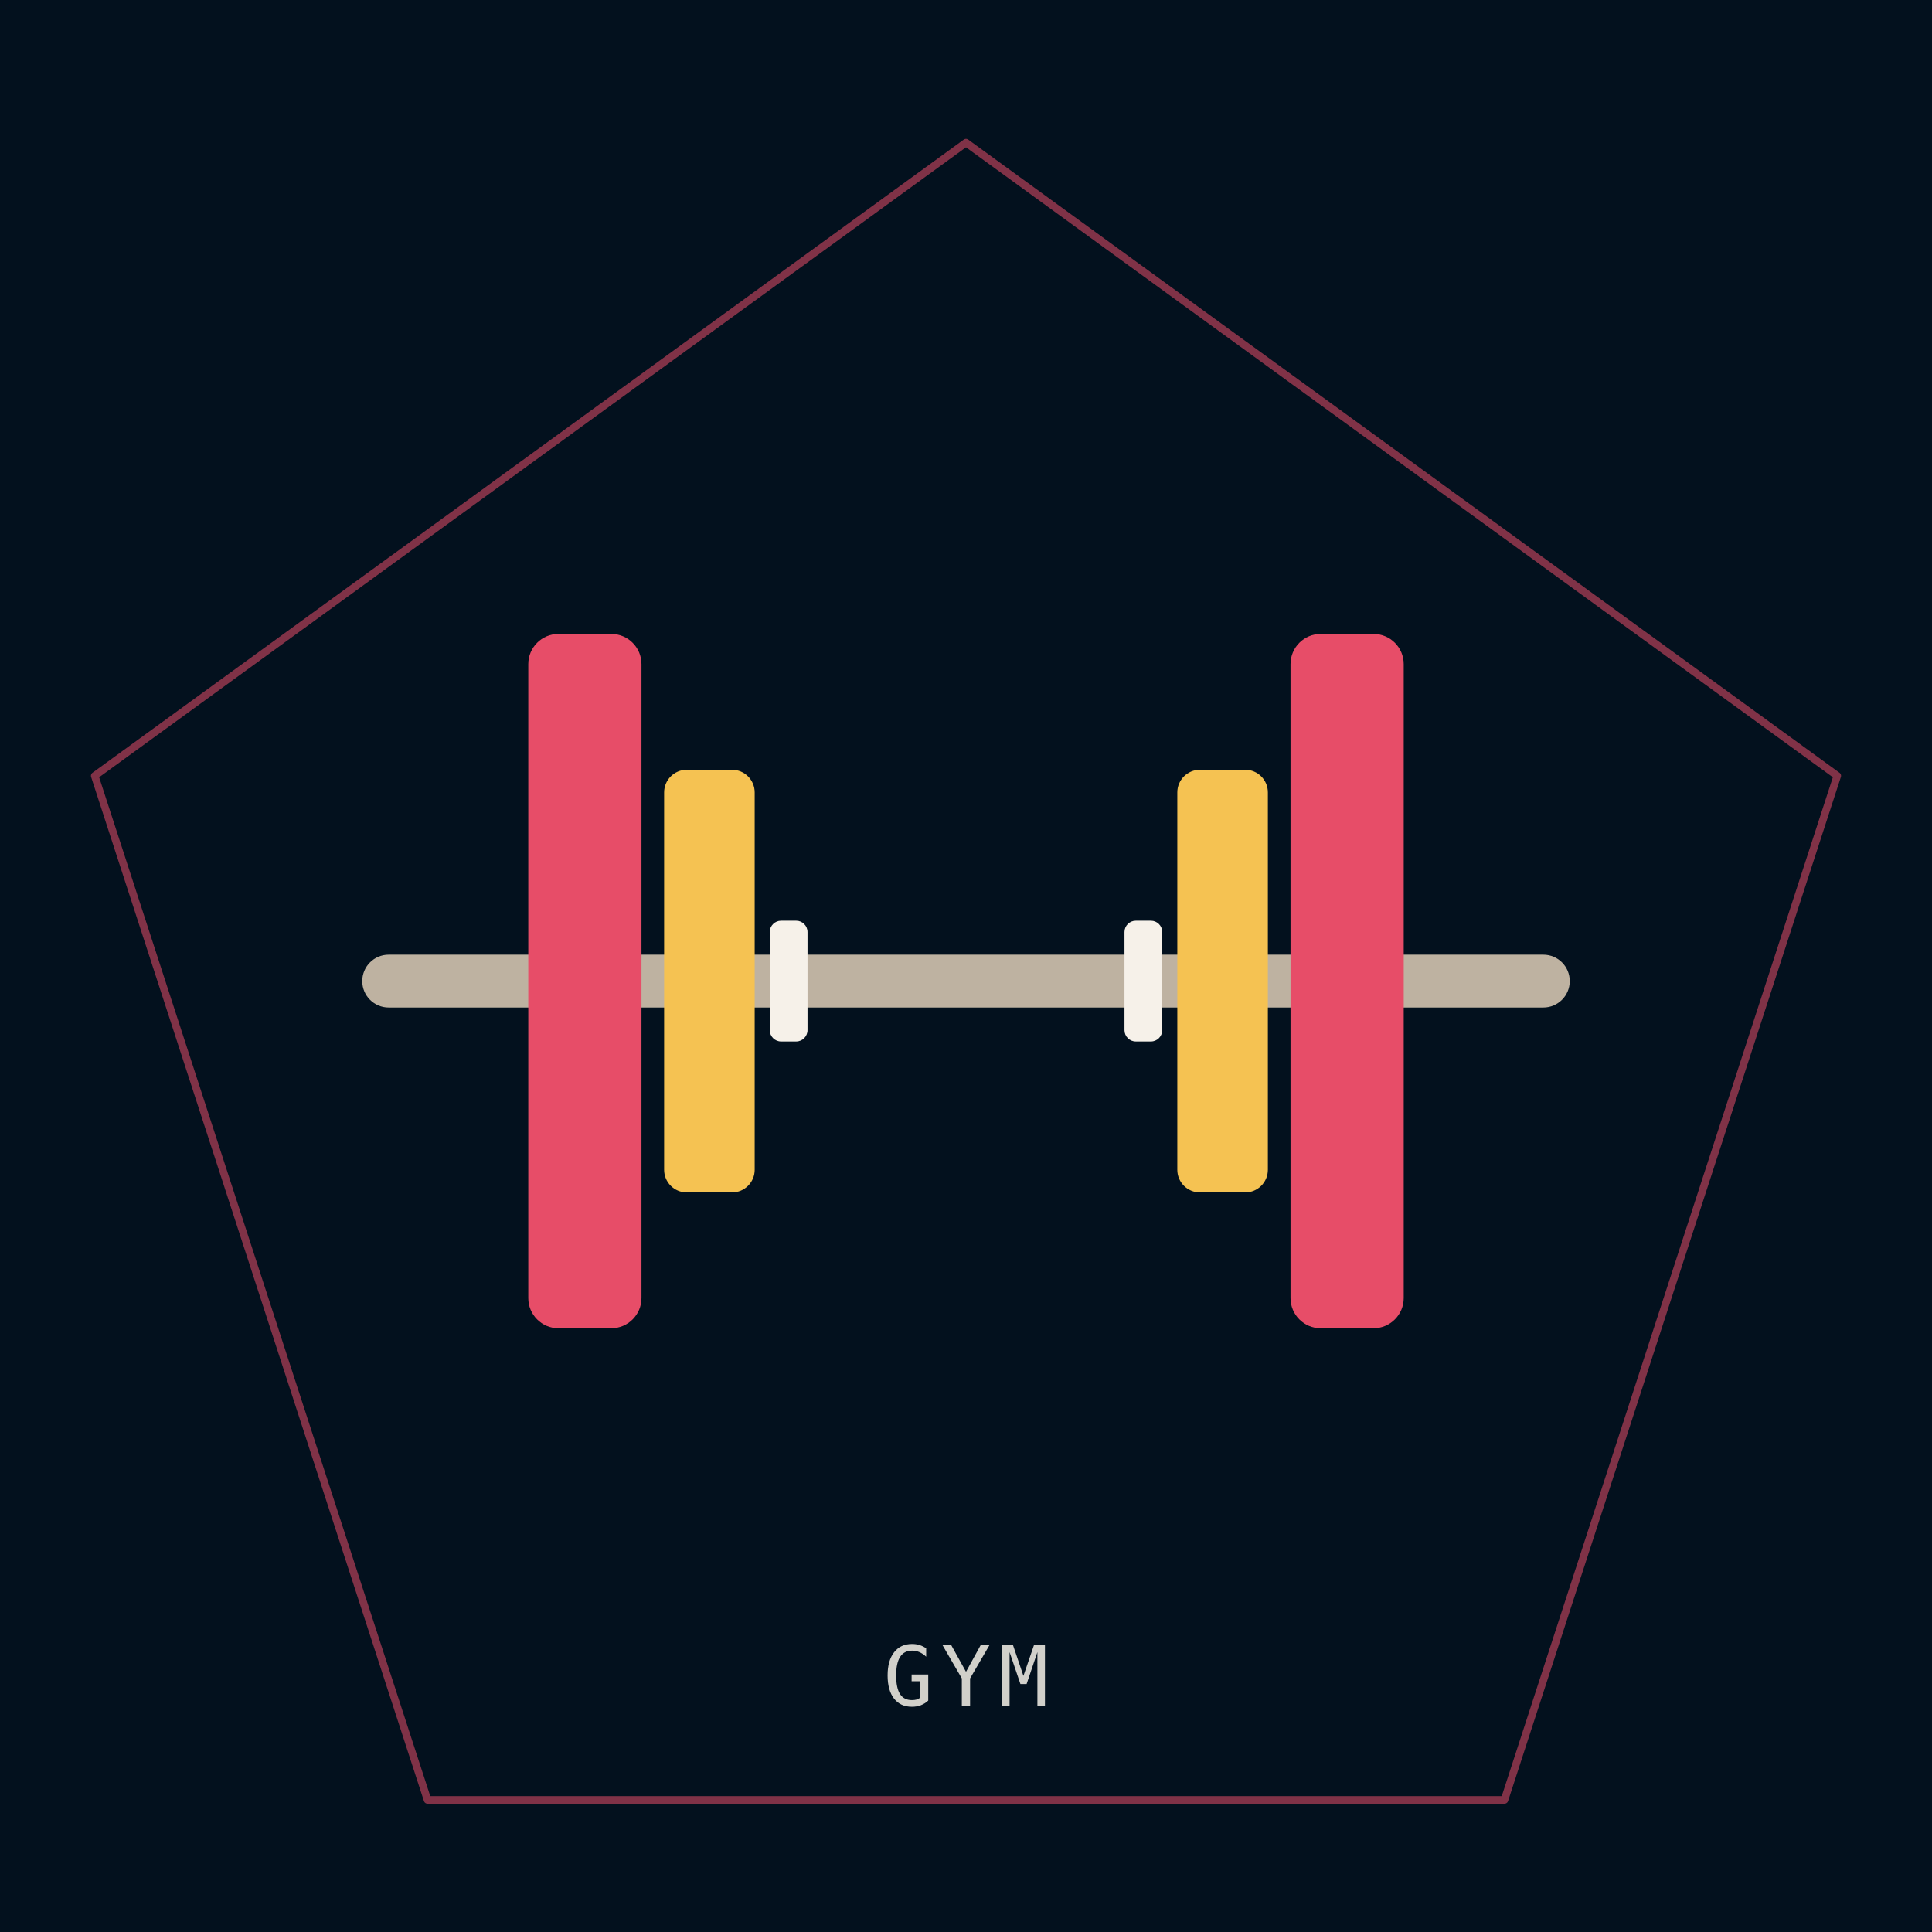
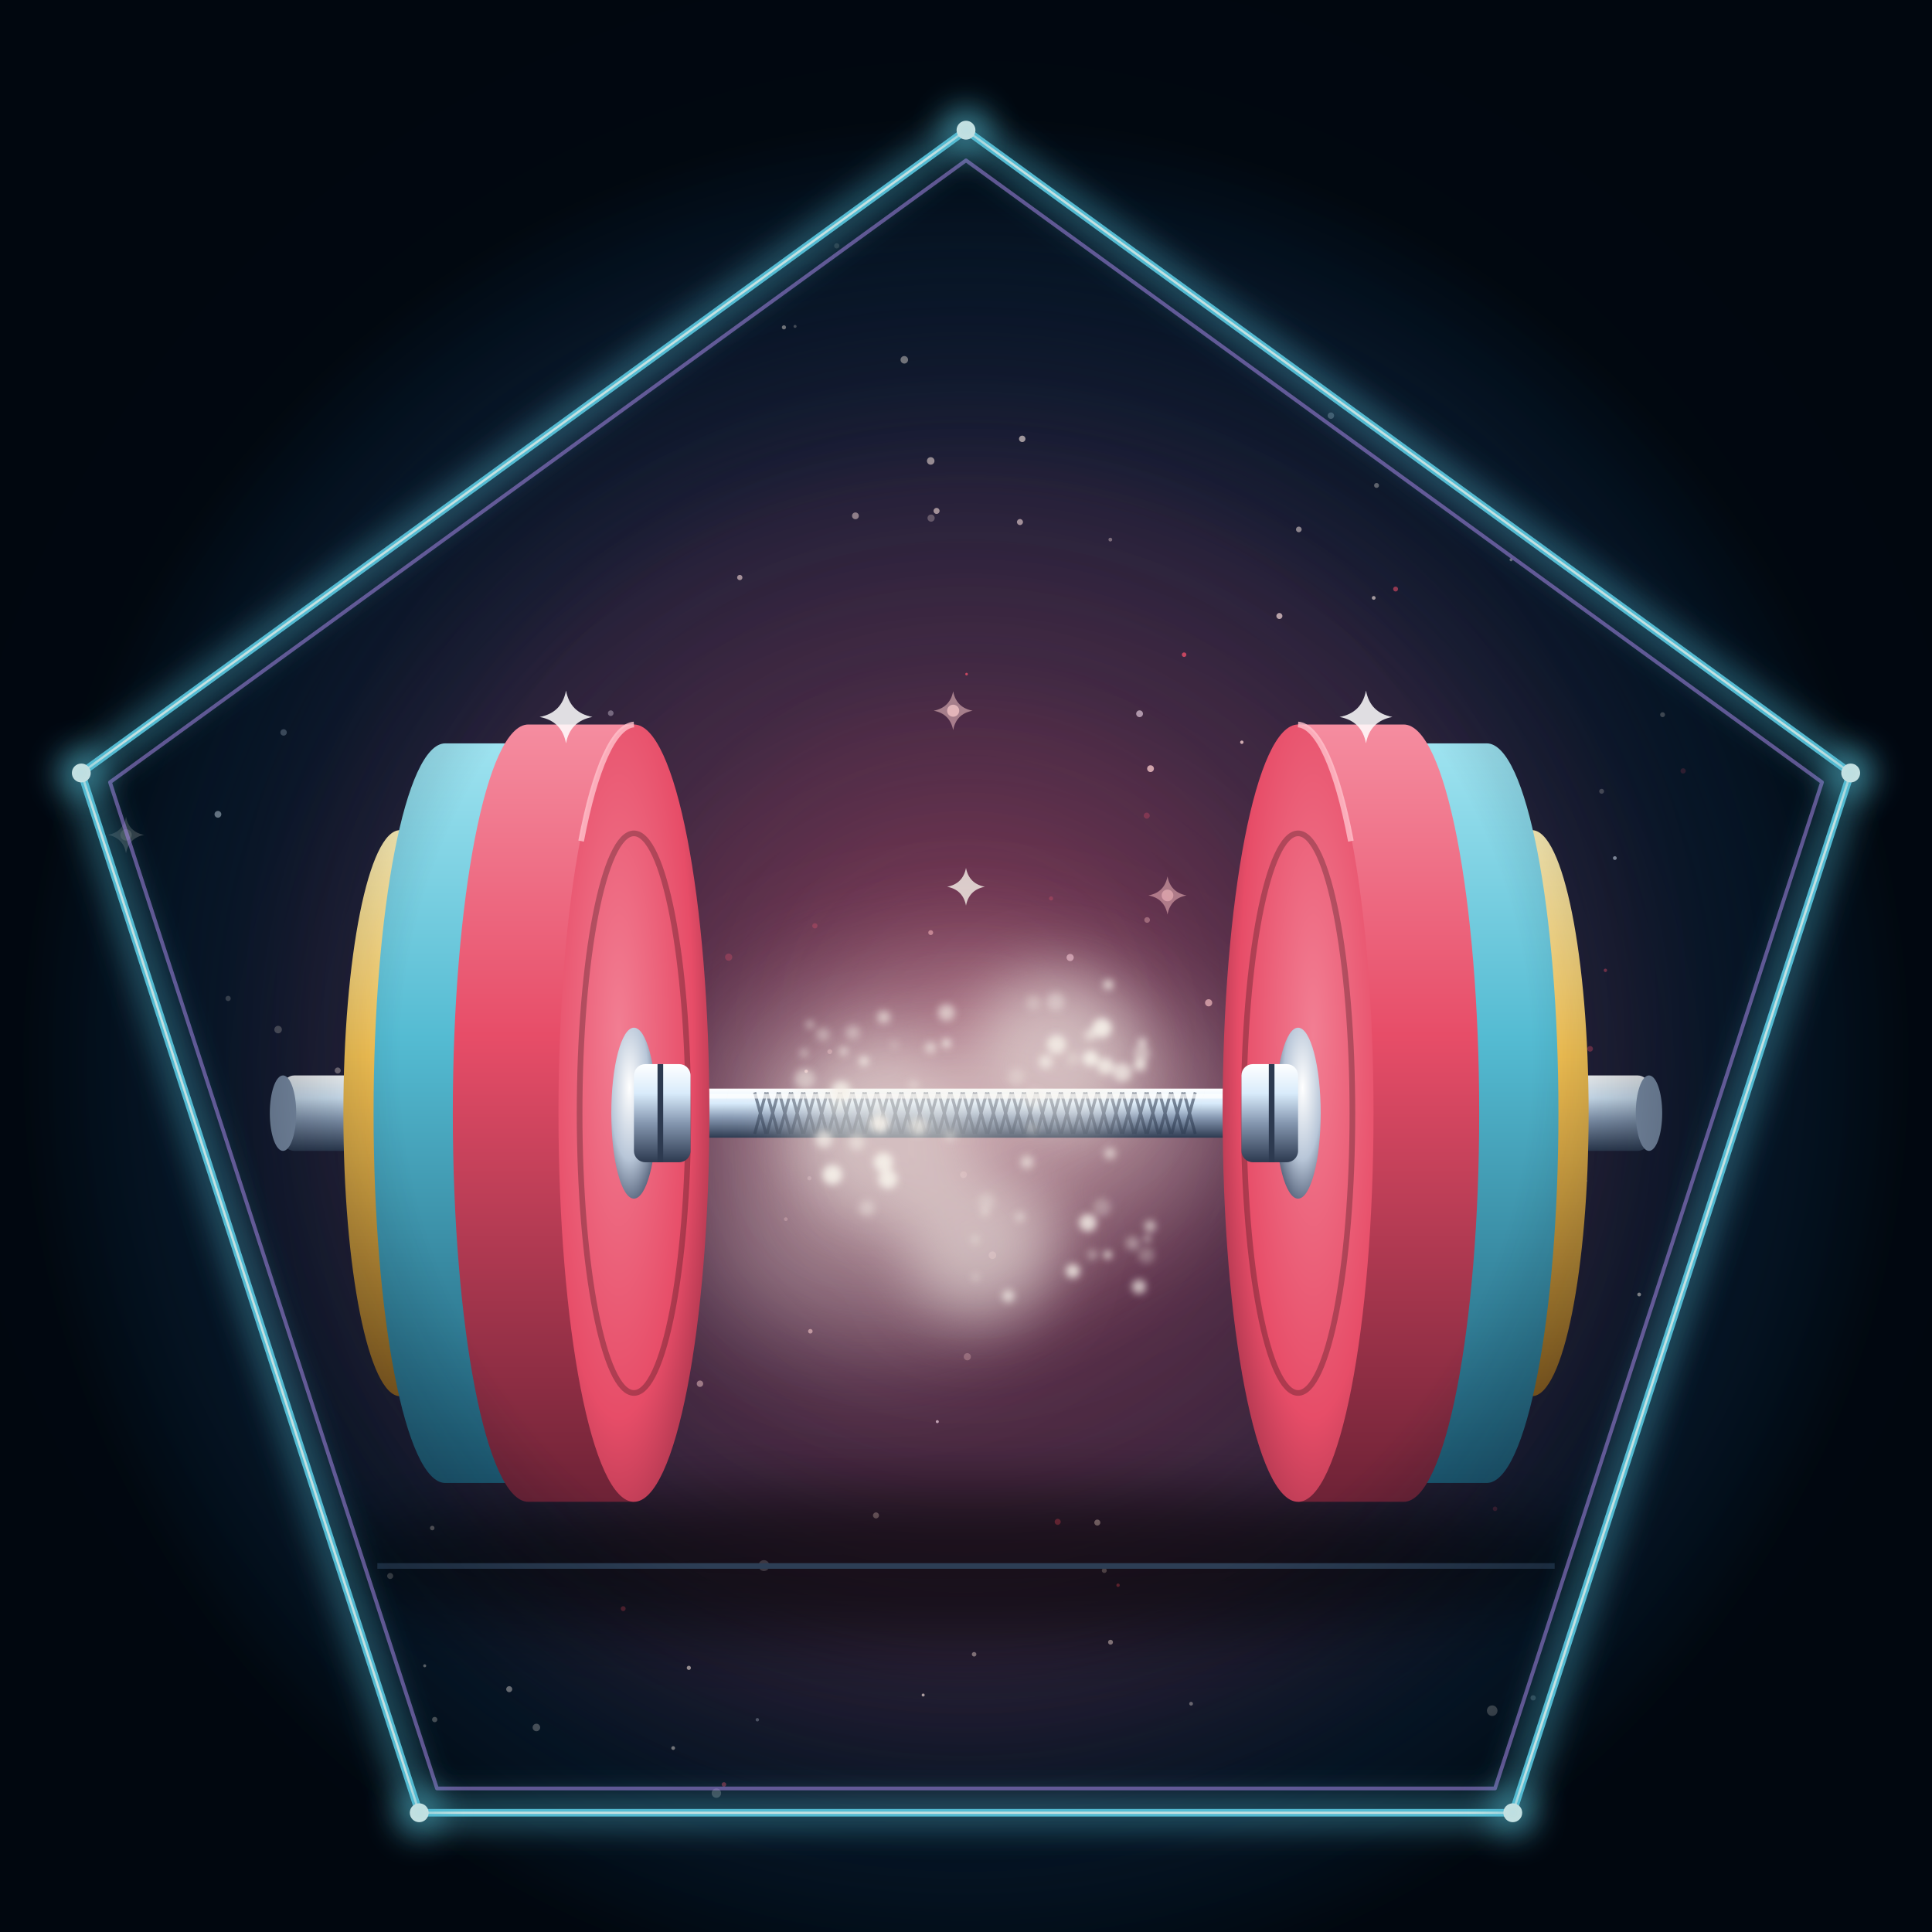
- <svg xmlns="http://www.w3.org/2000/svg" width="512" height="512" viewBox="0 0 512 512">
-   <rect width="512" height="512" fill="#03111e" />
-   <polygon points="256,37.8 486.9,205.6 398.7,477 113.3,477 25.1,205.6" fill="none" stroke="#e74d68" stroke-opacity="0.55" stroke-width="2" stroke-linejoin="round" />
-   <rect x="96" y="253" width="320" height="14" rx="7" fill="#beb2a1" />
-   <g fill="#e74d68">
-     <rect x="140" y="168" width="30" height="184" rx="8" />
-     <rect x="342" y="168" width="30" height="184" rx="8" />
+ <svg xmlns="http://www.w3.org/2000/svg" width="1024" height="1024" viewBox="0 0 1024 1024">
+   <defs>
+     <radialGradient id="bgG" gradientUnits="userSpaceOnUse" cx="512" cy="522" r="560" fx="512" fy="522">
+       <stop offset="0" stop-color="#10223f" stop-opacity="1" />
+       <stop offset="0.55" stop-color="#0b1a31" stop-opacity="1" />
+       <stop offset="1" stop-color="#03111e" stop-opacity="1" />
+     </radialGradient>
+     <radialGradient id="haloG" gradientUnits="userSpaceOnUse" cx="512" cy="542" r="430" fx="512" fy="542">
+       <stop offset="0" stop-color="#e74d68" stop-opacity="0.34" />
+       <stop offset="0.45" stop-color="#e74d68" stop-opacity="0.12" />
+       <stop offset="1" stop-color="#e74d68" stop-opacity="0" />
+     </radialGradient>
+     <radialGradient id="vigG" gradientUnits="userSpaceOnUse" cx="512" cy="562" r="500" fx="512" fy="562">
+       <stop offset="0.6" stop-color="#03111e" stop-opacity="0" />
+       <stop offset="0.86" stop-color="#03111e" stop-opacity="0.5" />
+       <stop offset="1" stop-color="#01070e" stop-opacity="0.92" />
+     </radialGradient>
+     <filter id="b2" x="-60%" y="-60%" width="220%" height="220%">
+       <feGaussianBlur stdDeviation="2" />
+     </filter>
+     <filter id="b4" x="-60%" y="-60%" width="220%" height="220%">
+       <feGaussianBlur stdDeviation="4" />
+     </filter>
+     <filter id="b8" x="-60%" y="-60%" width="220%" height="220%">
+       <feGaussianBlur stdDeviation="8" />
+     </filter>
+     <filter id="b16" x="-60%" y="-60%" width="220%" height="220%">
+       <feGaussianBlur stdDeviation="16" />
+     </filter>
+     <filter id="b30" x="-60%" y="-60%" width="220%" height="220%">
+       <feGaussianBlur stdDeviation="30" />
+     </filter>
+     <clipPath id="pent">
+       <polygon points="512,69 980.9,409.7 801.8,960.8 222.2,960.8 43.1,409.7" />
+     </clipPath>
+     <linearGradient id="gyBar" x1="0" y1="0" x2="0" y2="1">
+       <stop offset="0" stop-color="#ffffff" stop-opacity="1" />
+       <stop offset="0.3" stop-color="#d8ebfb" stop-opacity="1" />
+       <stop offset="0.6" stop-color="#8597b0" stop-opacity="1" />
+       <stop offset="1" stop-color="#2d3a50" stop-opacity="1" />
+     </linearGradient>
+     <linearGradient id="gyRubyRim" x1="0" y1="0" x2="0" y2="1">
+       <stop offset="0" stop-color="#f58da0" stop-opacity="1" />
+       <stop offset="0.4" stop-color="#e74d68" stop-opacity="1" />
+       <stop offset="1" stop-color="#6d2236" stop-opacity="1" />
+     </linearGradient>
+     <radialGradient id="gyRubyFace" cx="0.4" cy="0.4" r="0.7" fx="0.4" fy="0.4">
+       <stop offset="0" stop-color="#f27e93" stop-opacity="1" />
+       <stop offset="0.7" stop-color="#e74d68" stop-opacity="1" />
+       <stop offset="1" stop-color="#a8344c" stop-opacity="1" />
+     </radialGradient>
+     <linearGradient id="gyTealRim" x1="0" y1="0" x2="0" y2="1">
+       <stop offset="0" stop-color="#9fe3f0" stop-opacity="1" />
+       <stop offset="0.4" stop-color="#54bbd2" stop-opacity="1" />
+       <stop offset="1" stop-color="#1d5a73" stop-opacity="1" />
+     </linearGradient>
+     <radialGradient id="gyTealFace" cx="0.4" cy="0.4" r="0.7" fx="0.4" fy="0.4">
+       <stop offset="0" stop-color="#8fdcec" stop-opacity="1" />
+       <stop offset="0.7" stop-color="#54bbd2" stop-opacity="1" />
+       <stop offset="1" stop-color="#2b7a90" stop-opacity="1" />
+     </radialGradient>
+     <linearGradient id="gyAmberRim" x1="0" y1="0" x2="0" y2="1">
+       <stop offset="0" stop-color="#fff0b8" stop-opacity="1" />
+       <stop offset="0.4" stop-color="#f5c252" stop-opacity="1" />
+       <stop offset="1" stop-color="#8a5e1c" stop-opacity="1" />
+     </linearGradient>
+     <radialGradient id="gyAmberFace" cx="0.4" cy="0.4" r="0.7" fx="0.4" fy="0.4">
+       <stop offset="0" stop-color="#ffe08a" stop-opacity="1" />
+       <stop offset="0.7" stop-color="#f5c252" stop-opacity="1" />
+       <stop offset="1" stop-color="#b8822a" stop-opacity="1" />
+     </radialGradient>
+     <radialGradient id="gyHub" cx="0.4" cy="0.35" r="0.7" fx="0.4" fy="0.35">
+       <stop offset="0" stop-color="#ffffff" stop-opacity="1" />
+       <stop offset="0.6" stop-color="#b8c6d8" stop-opacity="1" />
+       <stop offset="1" stop-color="#55627a" stop-opacity="1" />
+     </radialGradient>
+     <radialGradient id="gyGlow" gradientUnits="userSpaceOnUse" cx="512" cy="600" r="400" fx="512" fy="600">
+       <stop offset="0" stop-color="#e74d68" stop-opacity="0.35" />
+       <stop offset="1" stop-color="#e74d68" stop-opacity="0" />
+     </radialGradient>
+   </defs>
+   <rect width="1024" height="1024" fill="url(#bgG)" />
+   <circle cx="237.7" cy="626.9" r="1.6" fill="#f6f1e9" opacity="0.6" />
+   <circle cx="439.8" cy="557.4" r="1.3" fill="#f6f1e9" opacity="0.4" />
+   <circle cx="341.8" cy="662.6" r="3.6" fill="#f6f1e9" opacity="0.8" />
+   <path d="M341.8 651.1 Q343.6 660.8 353.3 662.6 Q343.6 664.5 341.8 674.2 Q339.9 664.5 330.2 662.6 Q339.9 660.8 341.8 651.1Z" fill="#f6f1e9" opacity="0.55" />
+   <circle cx="855.9" cy="454.8" r="1" fill="#d8ebfb" opacity="0.7" />
+   <circle cx="688.4" cy="280.6" r="1.5" fill="#f6f1e9" opacity="0.6" />
+   <circle cx="479.3" cy="190.7" r="2" fill="#f6f1e9" opacity="0.6" />
+   <circle cx="356.8" cy="926.5" r="1" fill="#f6f1e9" opacity="0.7" />
+   <circle cx="401.4" cy="911.5" r="0.9" fill="#d8ebfb" opacity="0.4" />
+   <circle cx="510.7" cy="622.6" r="1.8" fill="#f6f1e9" opacity="0.3" />
+   <circle cx="496.4" cy="270.8" r="1.6" fill="#f6f1e9" opacity="0.6" />
+   <circle cx="275.1" cy="708.3" r="1.6" fill="#f6f1e9" opacity="0.3" />
+   <circle cx="792.4" cy="799.7" r="1.2" fill="#e74d68" opacity="0.3" />
+   <circle cx="243.8" cy="711.1" r="1.8" fill="#d8ebfb" opacity="0.6" />
+   <circle cx="868.8" cy="686.1" r="1" fill="#f6f1e9" opacity="0.7" />
+   <circle cx="257" cy="555.1" r="1.8" fill="#f6f1e9" opacity="0.7" />
+   <circle cx="526" cy="665.3" r="2" fill="#f6f1e9" opacity="0.3" />
+   <circle cx="670.1" cy="489.1" r="1.7" fill="#f6f1e9" opacity="0.8" />
+   <circle cx="835.4" cy="549.5" r="0.9" fill="#d8ebfb" opacity="0.6" />
+   <circle cx="431.9" cy="490.7" r="1.4" fill="#e74d68" opacity="0.3" />
+   <circle cx="421.4" cy="173" r="0.8" fill="#f6f1e9" opacity="0.4" />
+   <circle cx="581.6" cy="807" r="1.6" fill="#f6f1e9" opacity="0.8" />
+   <circle cx="739.7" cy="312.2" r="1.3" fill="#e74d68" opacity="0.7" />
+   <circle cx="567.2" cy="507.5" r="1.9" fill="#d8ebfb" opacity="0.7" />
+   <circle cx="371" cy="733.4" r="1.7" fill="#f6f1e9" opacity="0.5" />
+   <circle cx="850.9" cy="514.3" r="0.9" fill="#e74d68" opacity="0.5" />
+   <circle cx="608" cy="487.6" r="1.5" fill="#f6f1e9" opacity="0.4" />
+   <circle cx="892.1" cy="408.6" r="1.4" fill="#e74d68" opacity="0.3" />
+   <circle cx="651.9" cy="538.7" r="1.7" fill="#e74d68" opacity="0.8" />
+   <circle cx="392.1" cy="306.1" r="1.4" fill="#f6f1e9" opacity="0.6" />
+   <circle cx="443.5" cy="130.3" r="1.4" fill="#f6f1e9" opacity="0.3" />
+   <circle cx="120.9" cy="529.2" r="1.4" fill="#f6f1e9" opacity="0.3" />
+   <circle cx="640.6" cy="531.5" r="1.9" fill="#f6f1e9" opacity="0.7" />
+   <circle cx="557.1" cy="476.2" r="1.1" fill="#e74d68" opacity="0.3" />
+   <circle cx="291.1" cy="421.8" r="1.2" fill="#d8ebfb" opacity="0.5" />
+   <circle cx="330.3" cy="852.6" r="1.3" fill="#e74d68" opacity="0.6" />
+   <circle cx="512.7" cy="719.1" r="1.9" fill="#f6f1e9" opacity="0.3" />
+   <circle cx="787.8" cy="520.3" r="3.8" fill="#f6f1e9" opacity="0.8" />
+   <path d="M787.8 508.1 Q789.7 518.3 799.9 520.3 Q789.7 522.2 787.8 532.4 Q785.9 522.2 775.7 520.3 Q785.9 518.3 787.8 508.1Z" fill="#f6f1e9" opacity="0.55" />
+   <circle cx="269.9" cy="895.3" r="1.6" fill="#f6f1e9" opacity="0.7" />
+   <circle cx="206.8" cy="835.3" r="1.6" fill="#f6f1e9" opacity="0.6" />
+   <circle cx="404.9" cy="829.8" r="2.9" fill="#d8ebfb" opacity="0.5" />
+   <circle cx="429.5" cy="705.6" r="1.2" fill="#f6f1e9" opacity="0.6" />
+   <circle cx="429" cy="624.5" r="1.1" fill="#d8ebfb" opacity="0.3" />
+   <circle cx="801" cy="649.4" r="0.8" fill="#d8ebfb" opacity="0.4" />
+   <circle cx="493.3" cy="244.3" r="2" fill="#f6f1e9" opacity="0.6" />
+   <circle cx="560.6" cy="806.6" r="1.6" fill="#e74d68" opacity="0.7" />
+   <circle cx="351.2" cy="709.5" r="1.8" fill="#f6f1e9" opacity="0.7" />
+   <circle cx="505.2" cy="376.7" r="3.2" fill="#f6f1e9" opacity="0.8" />
+   <path d="M505.2 366.4 Q506.8 375 515.5 376.7 Q506.8 378.3 505.2 387 Q503.5 378.3 494.9 376.7 Q503.5 375 505.2 366.4Z" fill="#f6f1e9" opacity="0.55" />
+   <circle cx="415.5" cy="173.5" r="1.1" fill="#f6f1e9" opacity="0.7" />
+   <circle cx="588.6" cy="870.4" r="1.3" fill="#f6f1e9" opacity="0.7" />
+   <circle cx="848.9" cy="419.4" r="1.3" fill="#f6f1e9" opacity="0.3" />
+   <circle cx="604" cy="378.3" r="1.8" fill="#d8ebfb" opacity="0.7" />
+   <circle cx="842.8" cy="555.9" r="1.5" fill="#e74d68" opacity="0.4" />
+   <circle cx="658.2" cy="393.4" r="0.9" fill="#f6f1e9" opacity="0.8" />
+   <circle cx="496.8" cy="753.5" r="0.8" fill="#d8ebfb" opacity="0.8" />
+   <circle cx="386.2" cy="507.3" r="1.9" fill="#e74d68" opacity="0.3" />
+   <circle cx="631.3" cy="903" r="1" fill="#f6f1e9" opacity="0.5" />
+   <circle cx="540.6" cy="276.7" r="1.6" fill="#f6f1e9" opacity="0.6" />
+   <circle cx="230.4" cy="911.4" r="1.4" fill="#f6f1e9" opacity="0.7" />
+   <circle cx="344.6" cy="638.7" r="1" fill="#e74d68" opacity="0.6" />
+   <circle cx="147.4" cy="545.7" r="2" fill="#f6f1e9" opacity="0.3" />
+   <circle cx="729.6" cy="257.3" r="1.3" fill="#f6f1e9" opacity="0.5" />
+   <circle cx="225.1" cy="882.9" r="0.8" fill="#f6f1e9" opacity="0.7" />
+   <circle cx="618.8" cy="474.6" r="3.1" fill="#f6f1e9" opacity="0.6" />
+   <path d="M618.8 464.5 Q620.4 473 628.9 474.6 Q620.4 476.2 618.8 484.7 Q617.2 476.2 608.7 474.6 Q617.2 473 618.8 464.5Z" fill="#f6f1e9" opacity="0.55" />
+   <circle cx="739.8" cy="442.7" r="1.2" fill="#e74d68" opacity="0.4" />
+   <circle cx="232.1" cy="567.6" r="2" fill="#d8ebfb" opacity="0.3" />
+   <circle cx="812.6" cy="899.9" r="1.4" fill="#d8ebfb" opacity="0.5" />
+   <circle cx="229.1" cy="809.9" r="1.2" fill="#f6f1e9" opacity="0.6" />
+   <circle cx="800.9" cy="296.7" r="0.8" fill="#f6f1e9" opacity="0.6" />
+   <circle cx="383.7" cy="945.8" r="1.2" fill="#e74d68" opacity="0.7" />
+   <circle cx="416.5" cy="646.2" r="1" fill="#f6f1e9" opacity="0.3" />
+   <circle cx="585.3" cy="832.4" r="1.3" fill="#f6f1e9" opacity="0.6" />
+   <circle cx="790.9" cy="906.7" r="2.8" fill="#f6f1e9" opacity="0.5" />
+   <circle cx="259.7" cy="520.5" r="1.7" fill="#e74d68" opacity="0.3" />
+   <circle cx="705.4" cy="220.3" r="1.7" fill="#d8ebfb" opacity="0.4" />
+   <circle cx="323.7" cy="378" r="1.5" fill="#d8ebfb" opacity="0.4" />
+   <circle cx="678.1" cy="326.5" r="1.6" fill="#f6f1e9" opacity="0.7" />
+   <circle cx="627.6" cy="347" r="1.2" fill="#e74d68" opacity="0.8" />
+   <circle cx="541.8" cy="232.6" r="1.7" fill="#f6f1e9" opacity="0.7" />
+   <circle cx="516.3" cy="876.8" r="1.2" fill="#f6f1e9" opacity="0.6" />
+   <circle cx="427.3" cy="567.8" r="0.9" fill="#f6f1e9" opacity="0.8" />
+   <circle cx="379.7" cy="950.4" r="2.5" fill="#f6f1e9" opacity="0.4" />
+   <circle cx="717.6" cy="700" r="1.4" fill="#e74d68" opacity="0.7" />
+   <circle cx="453.4" cy="273.4" r="1.8" fill="#f6f1e9" opacity="0.5" />
+   <circle cx="493.5" cy="274.6" r="1.9" fill="#f6f1e9" opacity="0.3" />
+   <circle cx="285.9" cy="760.8" r="1.4" fill="#f6f1e9" opacity="0.4" />
+   <circle cx="785.9" cy="575.1" r="1.4" fill="#f6f1e9" opacity="0.8" />
+   <circle cx="300.7" cy="786.2" r="0.9" fill="#e74d68" opacity="0.4" />
+   <circle cx="365.1" cy="884" r="1.1" fill="#f6f1e9" opacity="0.8" />
+   <circle cx="728.1" cy="316.9" r="1" fill="#f6f1e9" opacity="0.7" />
+   <circle cx="881.2" cy="378.8" r="1.3" fill="#f6f1e9" opacity="0.4" />
+   <circle cx="150.3" cy="388.2" r="1.7" fill="#d8ebfb" opacity="0.4" />
+   <circle cx="701.1" cy="438.7" r="1" fill="#f6f1e9" opacity="0.8" />
+   <circle cx="840.3" cy="625.9" r="0.8" fill="#f6f1e9" opacity="0.7" />
+   <circle cx="258" cy="647.4" r="1.5" fill="#f6f1e9" opacity="0.3" />
+   <circle cx="464.3" cy="803.2" r="1.6" fill="#f6f1e9" opacity="0.6" />
+   <circle cx="235.9" cy="422.6" r="2.5" fill="#f6f1e9" opacity="0.3" />
+   <circle cx="261.8" cy="667.7" r="1.2" fill="#f6f1e9" opacity="0.8" />
+   <circle cx="493.3" cy="494.3" r="1.3" fill="#f6f1e9" opacity="0.6" />
+   <circle cx="179" cy="567.4" r="1.6" fill="#f6f1e9" opacity="0.4" />
+   <circle cx="489.3" cy="898.4" r="0.8" fill="#f6f1e9" opacity="0.8" />
+   <circle cx="512.3" cy="357.3" r="0.7" fill="#e74d68" opacity="0.8" />
+   <circle cx="115.5" cy="431.6" r="1.8" fill="#d8ebfb" opacity="0.8" />
+   <circle cx="592.6" cy="840.2" r="0.9" fill="#e74d68" opacity="0.8" />
+   <circle cx="807.4" cy="539.3" r="0.8" fill="#f6f1e9" opacity="0.5" />
+   <circle cx="284.3" cy="915.6" r="2" fill="#f6f1e9" opacity="0.5" />
+   <circle cx="607.8" cy="432.3" r="1.6" fill="#e74d68" opacity="0.3" />
+   <circle cx="609.8" cy="407.4" r="1.8" fill="#f6f1e9" opacity="0.8" />
+   <circle cx="257.3" cy="697.9" r="1.8" fill="#e74d68" opacity="0.4" />
+   <circle cx="66.8" cy="442.5" r="3" fill="#f6f1e9" opacity="0.8" />
+   <path d="M66.8 432.9 Q68.3 441 76.4 442.5 Q68.3 444.1 66.8 452.2 Q65.3 444.1 57.2 442.5 Q65.3 441 66.8 432.9Z" fill="#f6f1e9" opacity="0.55" />
+   <circle cx="588.5" cy="286" r="1" fill="#f6f1e9" opacity="0.4" />
+   <rect width="1024" height="1024" fill="url(#haloG)" />
+   <g clip-path="url(#pent)">
+     <rect width="1024" height="1024" fill="url(#gyGlow)" />
+     <ellipse cx="512" cy="830" rx="360" ry="40" fill="#000" opacity="0.55" filter="url(#b16)" />
+     <path d="M200 830 h624" stroke="#2d3e55" stroke-width="3" />
+     <g fill="#f6f1e9" opacity="0.4" filter="url(#b30)">
+       <ellipse cx="512" cy="590" rx="140" ry="80" />
+       <ellipse cx="460" cy="660" rx="90" ry="50" />
+     </g>
+     <rect x="360" y="577" width="304" height="26" fill="url(#gyBar)" />
+     <g stroke="#2d3a50" stroke-width="1.6" opacity="0.6">
+       <path d="M400 579 l6 22 M406 579 l-6 22" />
+       <path d="M406.5 579 l6 22 M412.5 579 l-6 22" />
+       <path d="M413 579 l6 22 M419 579 l-6 22" />
+       <path d="M419.5 579 l6 22 M425.5 579 l-6 22" />
+       <path d="M426 579 l6 22 M432 579 l-6 22" />
+       <path d="M432.5 579 l6 22 M438.5 579 l-6 22" />
+       <path d="M439 579 l6 22 M445 579 l-6 22" />
+       <path d="M445.5 579 l6 22 M451.5 579 l-6 22" />
+       <path d="M452 579 l6 22 M458 579 l-6 22" />
+       <path d="M458.5 579 l6 22 M464.5 579 l-6 22" />
+       <path d="M465 579 l6 22 M471 579 l-6 22" />
+       <path d="M471.5 579 l6 22 M477.5 579 l-6 22" />
+       <path d="M478 579 l6 22 M484 579 l-6 22" />
+       <path d="M484.5 579 l6 22 M490.5 579 l-6 22" />
+       <path d="M491 579 l6 22 M497 579 l-6 22" />
+       <path d="M497.5 579 l6 22 M503.5 579 l-6 22" />
+       <path d="M504 579 l6 22 M510 579 l-6 22" />
+       <path d="M510.5 579 l6 22 M516.5 579 l-6 22" />
+       <path d="M517 579 l6 22 M523 579 l-6 22" />
+       <path d="M523.5 579 l6 22 M529.5 579 l-6 22" />
+       <path d="M530 579 l6 22 M536 579 l-6 22" />
+       <path d="M536.5 579 l6 22 M542.5 579 l-6 22" />
+       <path d="M543 579 l6 22 M549 579 l-6 22" />
+       <path d="M549.5 579 l6 22 M555.5 579 l-6 22" />
+       <path d="M556 579 l6 22 M562 579 l-6 22" />
+       <path d="M562.5 579 l6 22 M568.5 579 l-6 22" />
+       <path d="M569 579 l6 22 M575 579 l-6 22" />
+       <path d="M575.5 579 l6 22 M581.5 579 l-6 22" />
+       <path d="M582 579 l6 22 M588 579 l-6 22" />
+       <path d="M588.5 579 l6 22 M594.5 579 l-6 22" />
+       <path d="M595 579 l6 22 M601 579 l-6 22" />
+       <path d="M601.5 579 l6 22 M607.5 579 l-6 22" />
+       <path d="M608 579 l6 22 M614 579 l-6 22" />
+       <path d="M614.5 579 l6 22 M620.5 579 l-6 22" />
+       <path d="M621 579 l6 22 M627 579 l-6 22" />
+       <path d="M627.5 579 l6 22 M633.5 579 l-6 22" />
+     </g>
+     <path d="M360 581 h304" stroke="#fff" stroke-width="2.5" opacity="0.7" />
+     <rect x="150" y="570" width="62" height="40" rx="6" fill="url(#gyBar)" />
+     <ellipse cx="150" cy="590" rx="7" ry="20" fill="#8597b0" />
+     <path d="M236 440 L212 440 A30 150 0 0 0 212 740 L236 740 Z" fill="url(#gyAmberRim)" />
+     <ellipse cx="236" cy="590" rx="30" ry="150" fill="url(#gyAmberFace)" />
+     <ellipse cx="236" cy="590" rx="21.6" ry="108" fill="none" stroke="#000" stroke-opacity="0.25" stroke-width="3" />
+     <ellipse cx="236" cy="590" rx="9" ry="33" fill="url(#gyHub)" />
+     <path d="M215 485 A30 150 0 0 1 236 440" stroke="#fff3c4" stroke-width="3" fill="none" opacity="0.8" />
+     <path d="M280 394 L236 394 A38 196 0 0 0 236 786 L280 786 Z" fill="url(#gyTealRim)" />
+     <ellipse cx="280" cy="590" rx="38" ry="196" fill="url(#gyTealFace)" />
+     <ellipse cx="280" cy="590" rx="27.4" ry="141.1" fill="none" stroke="#000" stroke-opacity="0.25" stroke-width="3" />
+     <ellipse cx="280" cy="590" rx="11.4" ry="43.1" fill="url(#gyHub)" />
+     <path d="M253.4 452.8 A38 196 0 0 1 280 394" stroke="#c6f4fb" stroke-width="3" fill="none" opacity="0.8" />
+     <path d="M336 384 L280 384 A40 206 0 0 0 280 796 L336 796 Z" fill="url(#gyRubyRim)" />
+     <ellipse cx="336" cy="590" rx="40" ry="206" fill="url(#gyRubyFace)" />
+     <ellipse cx="336" cy="590" rx="28.8" ry="148.3" fill="none" stroke="#000" stroke-opacity="0.25" stroke-width="3" />
+     <ellipse cx="336" cy="590" rx="12" ry="45.3" fill="url(#gyHub)" />
+     <path d="M308 445.8 A40 206 0 0 1 336 384" stroke="#ffc2cc" stroke-width="3" fill="none" opacity="0.8" />
+     <rect x="336" y="564" width="30" height="52" rx="6" fill="url(#gyBar)" />
+     <path d="M350 564 v52" stroke="#2d3a50" stroke-width="3" />
+     <g transform="translate(1024 0) scale(-1 1)">
+       <rect x="150" y="570" width="62" height="40" rx="6" fill="url(#gyBar)" />
+       <ellipse cx="150" cy="590" rx="7" ry="20" fill="#8597b0" />
+       <path d="M236 440 L212 440 A30 150 0 0 0 212 740 L236 740 Z" fill="url(#gyAmberRim)" />
+       <ellipse cx="236" cy="590" rx="30" ry="150" fill="url(#gyAmberFace)" />
+       <ellipse cx="236" cy="590" rx="21.6" ry="108" fill="none" stroke="#000" stroke-opacity="0.25" stroke-width="3" />
+       <ellipse cx="236" cy="590" rx="9" ry="33" fill="url(#gyHub)" />
+       <path d="M215 485 A30 150 0 0 1 236 440" stroke="#fff3c4" stroke-width="3" fill="none" opacity="0.8" />
+       <path d="M280 394 L236 394 A38 196 0 0 0 236 786 L280 786 Z" fill="url(#gyTealRim)" />
+       <ellipse cx="280" cy="590" rx="38" ry="196" fill="url(#gyTealFace)" />
+       <ellipse cx="280" cy="590" rx="27.4" ry="141.1" fill="none" stroke="#000" stroke-opacity="0.25" stroke-width="3" />
+       <ellipse cx="280" cy="590" rx="11.4" ry="43.1" fill="url(#gyHub)" />
+       <path d="M253.4 452.8 A38 196 0 0 1 280 394" stroke="#c6f4fb" stroke-width="3" fill="none" opacity="0.8" />
+       <path d="M336 384 L280 384 A40 206 0 0 0 280 796 L336 796 Z" fill="url(#gyRubyRim)" />
+       <ellipse cx="336" cy="590" rx="40" ry="206" fill="url(#gyRubyFace)" />
+       <ellipse cx="336" cy="590" rx="28.8" ry="148.3" fill="none" stroke="#000" stroke-opacity="0.25" stroke-width="3" />
+       <ellipse cx="336" cy="590" rx="12" ry="45.3" fill="url(#gyHub)" />
+       <path d="M308 445.8 A40 206 0 0 1 336 384" stroke="#ffc2cc" stroke-width="3" fill="none" opacity="0.8" />
+       <rect x="336" y="564" width="30" height="52" rx="6" fill="url(#gyBar)" />
+       <path d="M350 564 v52" stroke="#2d3a50" stroke-width="3" />
+     </g>
+     <g fill="#f6f1e9" opacity="0.55" filter="url(#b16)">
+       <circle cx="470" cy="600" r="50" />
+       <circle cx="560" cy="560" r="44" />
+       <circle cx="520" cy="660" r="40" />
+     </g>
+     <g fill="#f6f1e9" filter="url(#b2)">
+       <circle cx="608.1" cy="656.6" r="1.9" opacity="0.6" />
+       <circle cx="609.6" cy="649.9" r="3.1" opacity="0.6" />
+       <circle cx="454.1" cy="605.4" r="4.4" opacity="0.5" />
+       <circle cx="516.8" cy="657" r="1.9" opacity="0.5" />
+       <circle cx="560" cy="553.6" r="5.1" opacity="0.8" />
+       <circle cx="547.7" cy="531.5" r="3.9" opacity="0.3" />
+       <circle cx="501.6" cy="536.7" r="4.5" opacity="0.6" />
+       <circle cx="540.6" cy="645" r="2.5" opacity="0.5" />
+       <circle cx="544.3" cy="615.9" r="3.5" opacity="0.6" />
+       <circle cx="468.4" cy="539.1" r="3.5" opacity="0.6" />
+       <circle cx="436.7" cy="603.8" r="4.6" opacity="0.7" />
+       <circle cx="559.5" cy="530.9" r="4.8" opacity="0.4" />
+       <circle cx="605.4" cy="552.5" r="2.4" opacity="0.7" />
+       <circle cx="603.7" cy="682" r="3.8" opacity="0.7" />
+       <circle cx="459.5" cy="640.3" r="4.2" opacity="0.4" />
+       <circle cx="445.8" cy="578" r="5.1" opacity="0.8" />
+       <circle cx="538.7" cy="570.8" r="4.5" opacity="0.3" />
+       <circle cx="584.1" cy="639.9" r="4.7" opacity="0.3" />
+       <circle cx="429.3" cy="543" r="2" opacity="0.6" />
+       <circle cx="493.2" cy="555.3" r="3" opacity="0.6" />
+       <circle cx="426.1" cy="558.1" r="1.9" opacity="0.6" />
+       <circle cx="465.5" cy="586.9" r="1.6" opacity="0.7" />
+       <circle cx="522.8" cy="636.8" r="4.3" opacity="0.3" />
+       <circle cx="594.8" cy="568.4" r="5" opacity="0.7" />
+       <circle cx="503.6" cy="602" r="3" opacity="0.4" />
+       <circle cx="554.2" cy="562.8" r="3.7" opacity="0.7" />
+       <circle cx="486.7" cy="596.9" r="4.7" opacity="0.6" />
+       <circle cx="587.1" cy="665.1" r="2.1" opacity="0.9" />
+       <circle cx="447.1" cy="557.2" r="2.2" opacity="0.7" />
+       <circle cx="457.9" cy="562.4" r="2.6" opacity="0.8" />
+       <circle cx="578" cy="561" r="4.2" opacity="0.9" />
+       <circle cx="584" cy="544.9" r="5.2" opacity="0.9" />
+       <circle cx="605.1" cy="558.4" r="4.3" opacity="0.5" />
+       <circle cx="547.7" cy="582.2" r="4.8" opacity="0.4" />
+       <circle cx="517.1" cy="676.9" r="1.5" opacity="0.6" />
+       <circle cx="452" cy="547.2" r="3.8" opacity="0.4" />
+       <circle cx="568.9" cy="561.1" r="3.6" opacity="0.3" />
+       <circle cx="484.3" cy="575.1" r="2.6" opacity="0.4" />
+       <circle cx="568.6" cy="673.7" r="3.8" opacity="0.8" />
+       <circle cx="474" cy="553.7" r="2" opacity="0.3" />
+       <circle cx="579" cy="665" r="2.7" opacity="0.4" />
+       <circle cx="576.6" cy="648.1" r="4.7" opacity="0.8" />
+       <circle cx="547" cy="598.1" r="3.1" opacity="0.3" />
+       <circle cx="468.2" cy="616" r="5.2" opacity="0.9" />
+       <circle cx="585.9" cy="565.1" r="4.4" opacity="0.8" />
+       <circle cx="522" cy="642.3" r="2.1" opacity="0.5" />
+       <circle cx="577.9" cy="548.6" r="3.2" opacity="0.6" />
+       <circle cx="587.4" cy="521.9" r="2.6" opacity="0.8" />
+       <circle cx="501.6" cy="553" r="2.3" opacity="0.9" />
+       <circle cx="600.3" cy="659" r="3.7" opacity="0.4" />
+       <circle cx="588.3" cy="611.3" r="3.1" opacity="0.6" />
+       <circle cx="470.6" cy="624.9" r="5.1" opacity="0.9" />
+       <circle cx="436.2" cy="548.3" r="3.5" opacity="0.4" />
+       <circle cx="466.2" cy="595.4" r="4.9" opacity="0.9" />
+       <circle cx="443.8" cy="585.9" r="3.8" opacity="0.3" />
+       <circle cx="441.2" cy="622.6" r="5.3" opacity="0.9" />
+       <circle cx="426.6" cy="571.9" r="5.4" opacity="0.5" />
+       <circle cx="604.2" cy="564.4" r="3.3" opacity="0.8" />
+       <circle cx="607.6" cy="665.3" r="4.3" opacity="0.3" />
+       <circle cx="534.4" cy="686.9" r="3.3" opacity="0.7" />
+     </g>
+     <path d="M300 366 Q302.2 377.8 314 380 Q302.2 382.2 300 394 Q297.8 382.2 286 380 Q297.8 377.8 300 366Z" fill="#fff" opacity="0.85" />
+     <path d="M724 366 Q726.2 377.8 738 380 Q726.2 382.2 724 394 Q721.8 382.2 710 380 Q721.8 377.8 724 366Z" fill="#fff" opacity="0.85" />
+     <path d="M512 460 Q513.6 468.4 522 470 Q513.6 471.6 512 480 Q510.4 471.6 502 470 Q510.4 468.4 512 460Z" fill="#f6f1e9" opacity="0.8" />
  </g>
-   <g fill="#f5c252">
-     <rect x="176" y="204" width="24" height="112" rx="6" />
-     <rect x="312" y="204" width="24" height="112" rx="6" />
-   </g>
-   <g fill="#f6f1e9">
-     <rect x="204" y="244" width="10" height="32" rx="3" />
-     <rect x="298" y="244" width="10" height="32" rx="3" />
-   </g>
-   <text x="256" y="452" text-anchor="middle" font-family="'Fira Code', ui-monospace, monospace" font-size="22" letter-spacing="2" fill="#f6f1e9" fill-opacity="0.85">GYM</text>
+   <rect width="1024" height="1024" fill="url(#vigG)" />
+   <polygon points="512,69 980.9,409.7 801.8,960.8 222.2,960.8 43.1,409.7" fill="none" stroke="#54bbd2" stroke-width="16" stroke-opacity="0.4" stroke-linejoin="round" filter="url(#b8)" />
+   <polygon points="512,69 980.9,409.7 801.8,960.8 222.2,960.8 43.1,409.7" fill="none" stroke="#54bbd2" stroke-width="4" stroke-linejoin="round" />
+   <polygon points="512,69 980.9,409.7 801.8,960.8 222.2,960.8 43.1,409.7" fill="none" stroke="#f6f1e9" stroke-width="1.2" stroke-opacity="0.7" stroke-linejoin="round" />
+   <polygon points="512,85 965.7,414.6 792.4,947.9 231.6,947.9 58.3,414.6" fill="none" stroke="#a383e3" stroke-width="2" stroke-opacity="0.55" stroke-linejoin="round" />
+   <circle cx="512" cy="69" r="5" fill="#f6f1e9" />
+   <circle cx="512" cy="69" r="13" fill="#54bbd2" opacity="0.45" filter="url(#b8)" />
+   <circle cx="980.9" cy="409.7" r="5" fill="#f6f1e9" />
+   <circle cx="980.9" cy="409.7" r="13" fill="#54bbd2" opacity="0.45" filter="url(#b8)" />
+   <circle cx="801.8" cy="960.8" r="5" fill="#f6f1e9" />
+   <circle cx="801.8" cy="960.8" r="13" fill="#54bbd2" opacity="0.45" filter="url(#b8)" />
+   <circle cx="222.2" cy="960.8" r="5" fill="#f6f1e9" />
+   <circle cx="222.2" cy="960.8" r="13" fill="#54bbd2" opacity="0.45" filter="url(#b8)" />
+   <circle cx="43.1" cy="409.7" r="5" fill="#f6f1e9" />
+   <circle cx="43.1" cy="409.7" r="13" fill="#54bbd2" opacity="0.45" filter="url(#b8)" />
</svg>
